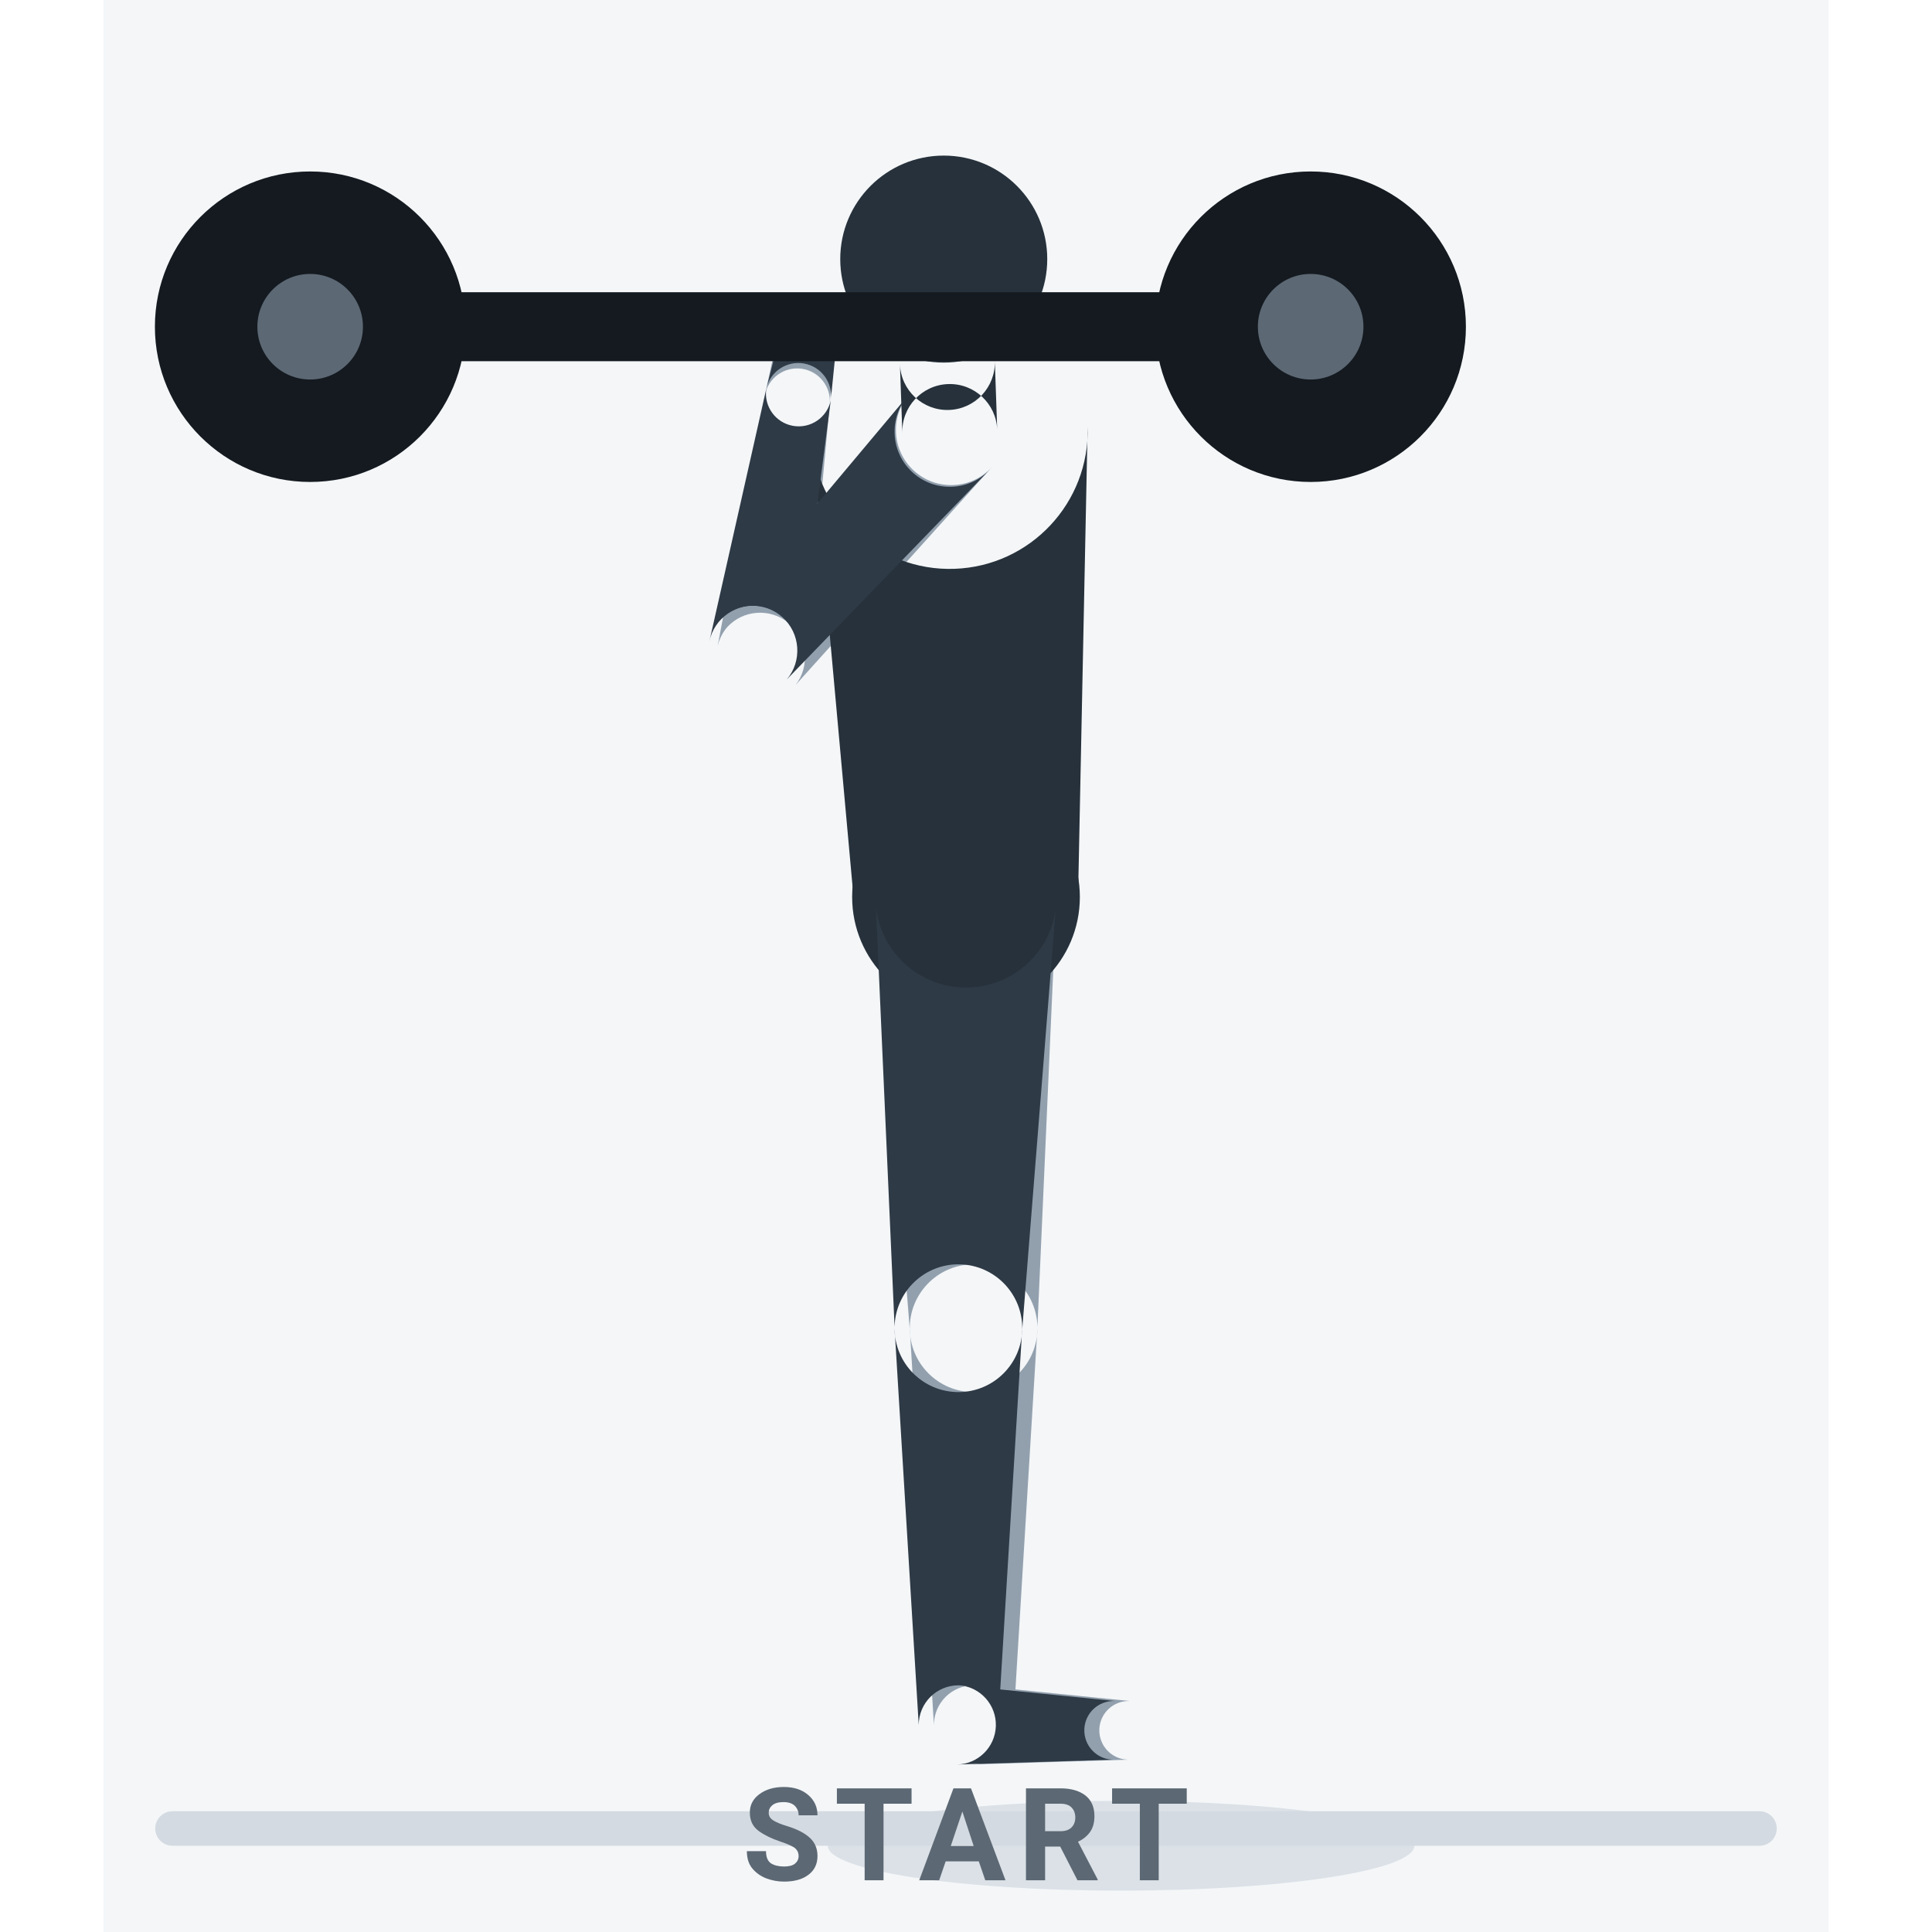
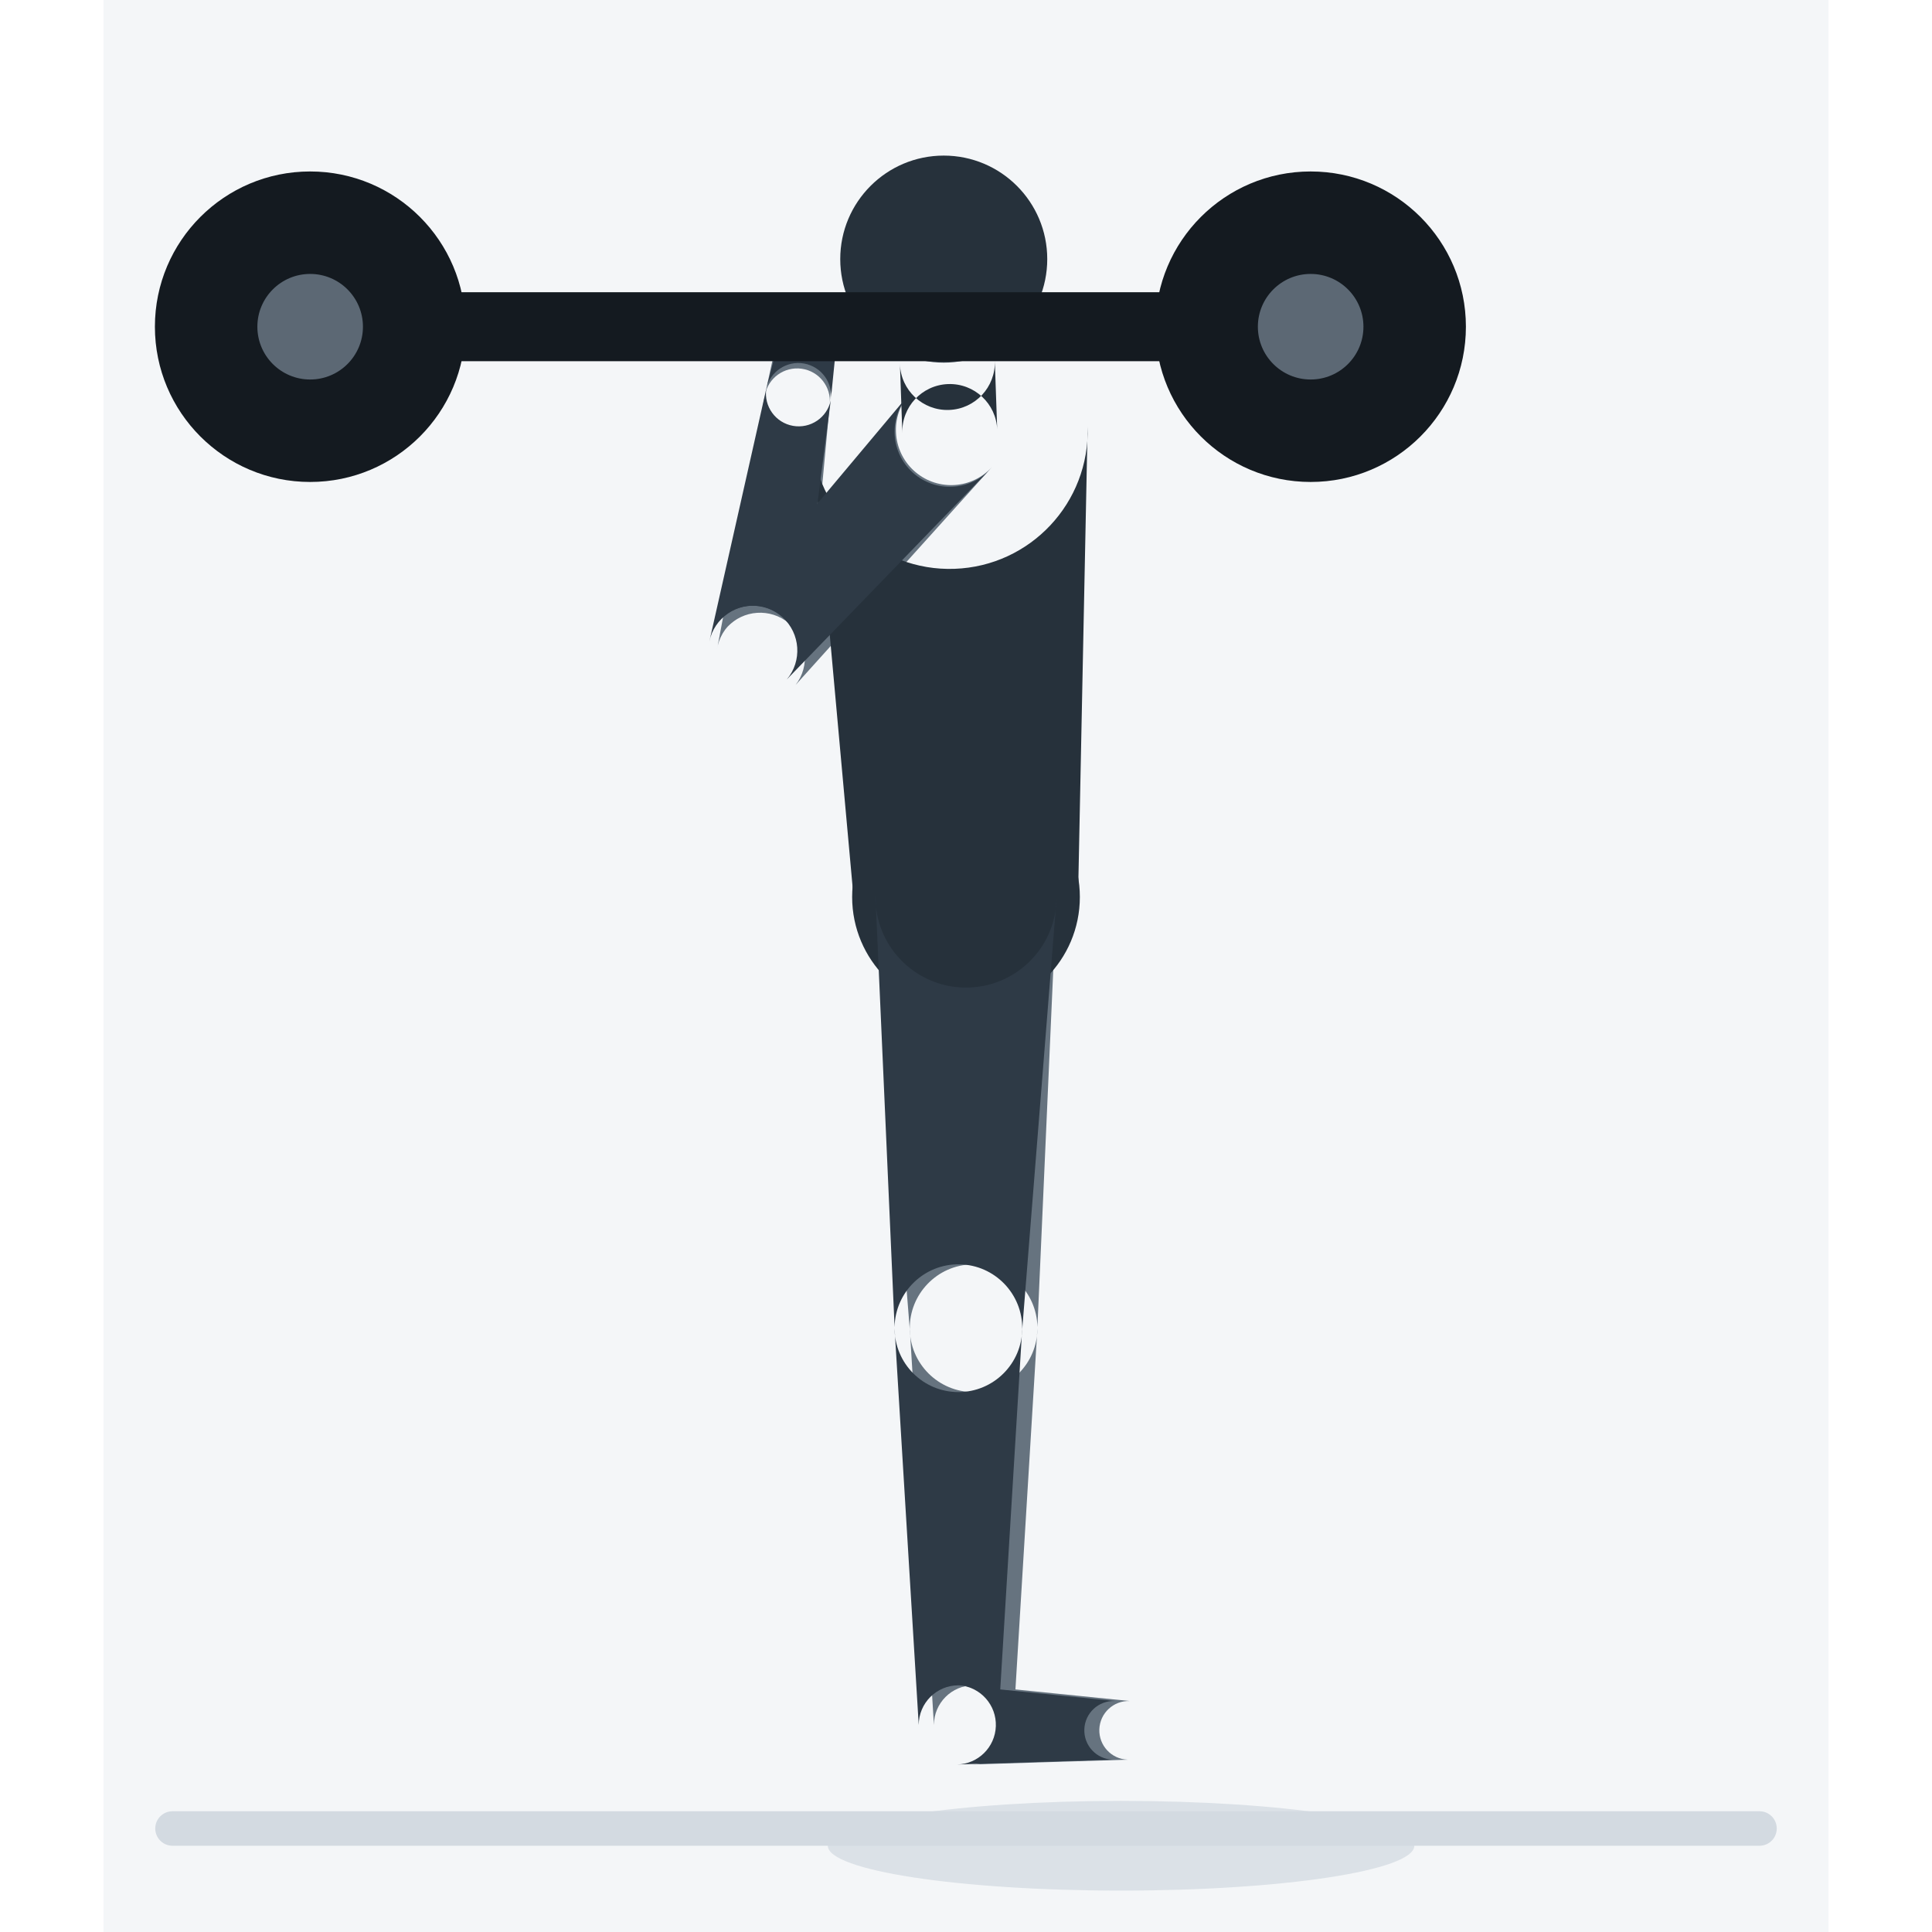
<svg xmlns="http://www.w3.org/2000/svg" viewBox="-50 -58 100 112" width="480" height="480" role="img" aria-label="Barbell Overhead Press — start position">
  <rect x="-50" y="-58" width="100" height="112" fill="#F4F6F8" />
  <ellipse cx="8.99" cy="49" rx="17" ry="2.6" fill="#D3DAE1" opacity="0.75" />
  <line x1="-46" y1="48" x2="46" y2="48" stroke="#D3DAE1" stroke-width="2" stroke-linecap="round" />
  <g opacity="0.92">
-     <path d="M -5.25 -5.91 L -3.26 19.06 A 3.7 3.7 0 0 1 4.14 18.93 L 5.25 -6.09 A 5.25 5.25 0 0 1 -5.25 -5.91 Z" fill="#8A99A8" />
-     <path d="M -3.26 19 L -1.86 42 A 2.3 2.3 0 0 1 2.74 42 L 4.14 19 A 3.7 3.7 0 0 1 -3.26 19 Z" fill="#8A99A8" />
-     <path d="M 0.36 44.29 L 9.37 44.01 A 1.7 1.7 0 0 1 9.49 40.61 L 0.52 39.7 A 2.3 2.3 0 0 1 0.36 44.29 Z" fill="#8A99A8" />
-     <path d="M -3.39 -35.04 L -13.86 -21.63 A 2.6 2.6 0 0 1 -9.88 -18.29 L 1.51 -30.93 A 3.2 3.2 0 0 1 -3.39 -35.04 Z" fill="#8A99A8" />
-     <path d="M -9.29 -19.6 L -7.9 -34.55 A 1.9 1.9 0 0 1 -11.66 -35.08 L -14.44 -20.32 A 2.6 2.6 0 0 1 -9.29 -19.6 Z" fill="#8A99A8" />
-     <path d="M -7.9 -34.55 L -7.64 -38.55 A 1.6 1.6 0 0 1 -10.81 -39 L -11.66 -35.08 A 1.9 1.9 0 0 1 -7.9 -34.55 Z" fill="#8A99A8" />
+     <path d="M -5.25 -5.91 L -3.26 19.06 A 3.7 3.7 0 0 1 4.14 18.93 L 5.25 -6.09 A 5.25 5.25 0 0 1 -5.25 -5.91 Z" fill="#5A6875" />
+     <path d="M -3.26 19 L -1.86 42 A 2.3 2.3 0 0 1 2.74 42 L 4.14 19 A 3.7 3.7 0 0 1 -3.26 19 Z" fill="#5A6875" />
+     <path d="M 0.36 44.29 L 9.37 44.01 A 1.7 1.7 0 0 1 9.49 40.61 L 0.52 39.7 A 2.3 2.3 0 0 1 0.36 44.29 Z" fill="#5A6875" />
+     <path d="M -3.39 -35.04 L -13.86 -21.63 A 2.6 2.6 0 0 1 -9.88 -18.29 L 1.51 -30.93 A 3.2 3.2 0 0 1 -3.39 -35.04 Z" fill="#5A6875" />
+     <path d="M -9.29 -19.6 L -7.9 -34.55 A 1.9 1.9 0 0 1 -11.66 -35.08 L -14.44 -20.32 A 2.6 2.6 0 0 1 -9.29 -19.6 Z" fill="#5A6875" />
+     <path d="M -7.9 -34.55 L -7.64 -38.55 A 1.6 1.6 0 0 1 -10.81 -39 L -11.66 -35.08 A 1.9 1.9 0 0 1 -7.9 -34.55 Z" fill="#5A6875" />
  </g>
  <circle cx="0" cy="-6" r="6.6" fill="#26313B" />
  <path d="M 6.5 -6.23 L 7.05 -33.26 A 8 8 0 0 1 -8.94 -32.7 L -6.5 -5.77 A 6.5 6.5 0 0 1 6.5 -6.23 Z" fill="#26313B" />
  <path d="M 1.81 -33.08 L 1.67 -37.08 A 2.75 2.75 0 0 1 -3.83 -36.89 L -3.69 -32.89 A 2.75 2.75 0 0 1 1.81 -33.08 Z" fill="#26313B" />
  <circle cx="-1.29" cy="-42.98" r="6" fill="#26313B" />
  <path d="M -5.25 -6.09 L -4.14 18.93 A 3.7 3.7 0 0 1 3.26 19.06 L 5.25 -5.91 A 5.25 5.25 0 0 1 -5.25 -6.09 Z" fill="#2E3A46" />
  <path d="M -4.14 19 L -2.74 42 A 2.3 2.3 0 0 1 1.86 42 L 3.26 19 A 3.7 3.7 0 0 1 -4.14 19 Z" fill="#2E3A46" />
  <path d="M -0.52 44.29 L 8.5 44.01 A 1.7 1.7 0 0 1 8.62 40.61 L -0.36 39.7 A 2.3 2.3 0 0 1 -0.52 44.29 Z" fill="#2E3A46" />
  <path d="M -3.32 -35.12 L -14.25 -22.09 A 2.6 2.6 0 0 1 -10.39 -18.61 L 1.44 -30.84 A 3.2 3.2 0 0 1 -3.32 -35.12 Z" fill="#2E3A46" />
  <path d="M -9.76 -19.9 L -7.84 -34.79 A 1.9 1.9 0 0 1 -11.58 -35.45 L -14.88 -20.8 A 2.6 2.6 0 0 1 -9.76 -19.9 Z" fill="#2E3A46" />
  <path d="M -7.84 -34.79 L -7.44 -38.78 A 1.6 1.6 0 0 1 -10.59 -39.34 L -11.58 -35.45 A 1.9 1.9 0 0 1 -7.84 -34.79 Z" fill="#2E3A46" />
  <g>
    <line x1="-38.02" y1="-39.06" x2="19.98" y2="-39.06" stroke="#141A20" stroke-width="4" stroke-linecap="round" />
    <g>
      <circle cx="-38.02" cy="-39.06" r="9" fill="#141A20" />
      <circle cx="-38.02" cy="-39.06" r="3.06" fill="#5C6874" />
    </g>
    <g>
      <circle cx="19.98" cy="-39.06" r="9" fill="#141A20" />
      <circle cx="19.98" cy="-39.06" r="3.06" fill="#5C6874" />
    </g>
  </g>
-   <text x="0" y="51" text-anchor="middle" font-family="ui-sans-serif,system-ui,-apple-system,Segoe UI,Roboto,sans-serif" font-size="7.5" font-weight="700" letter-spacing="0.7" fill="#5C6874">START</text>
</svg>
